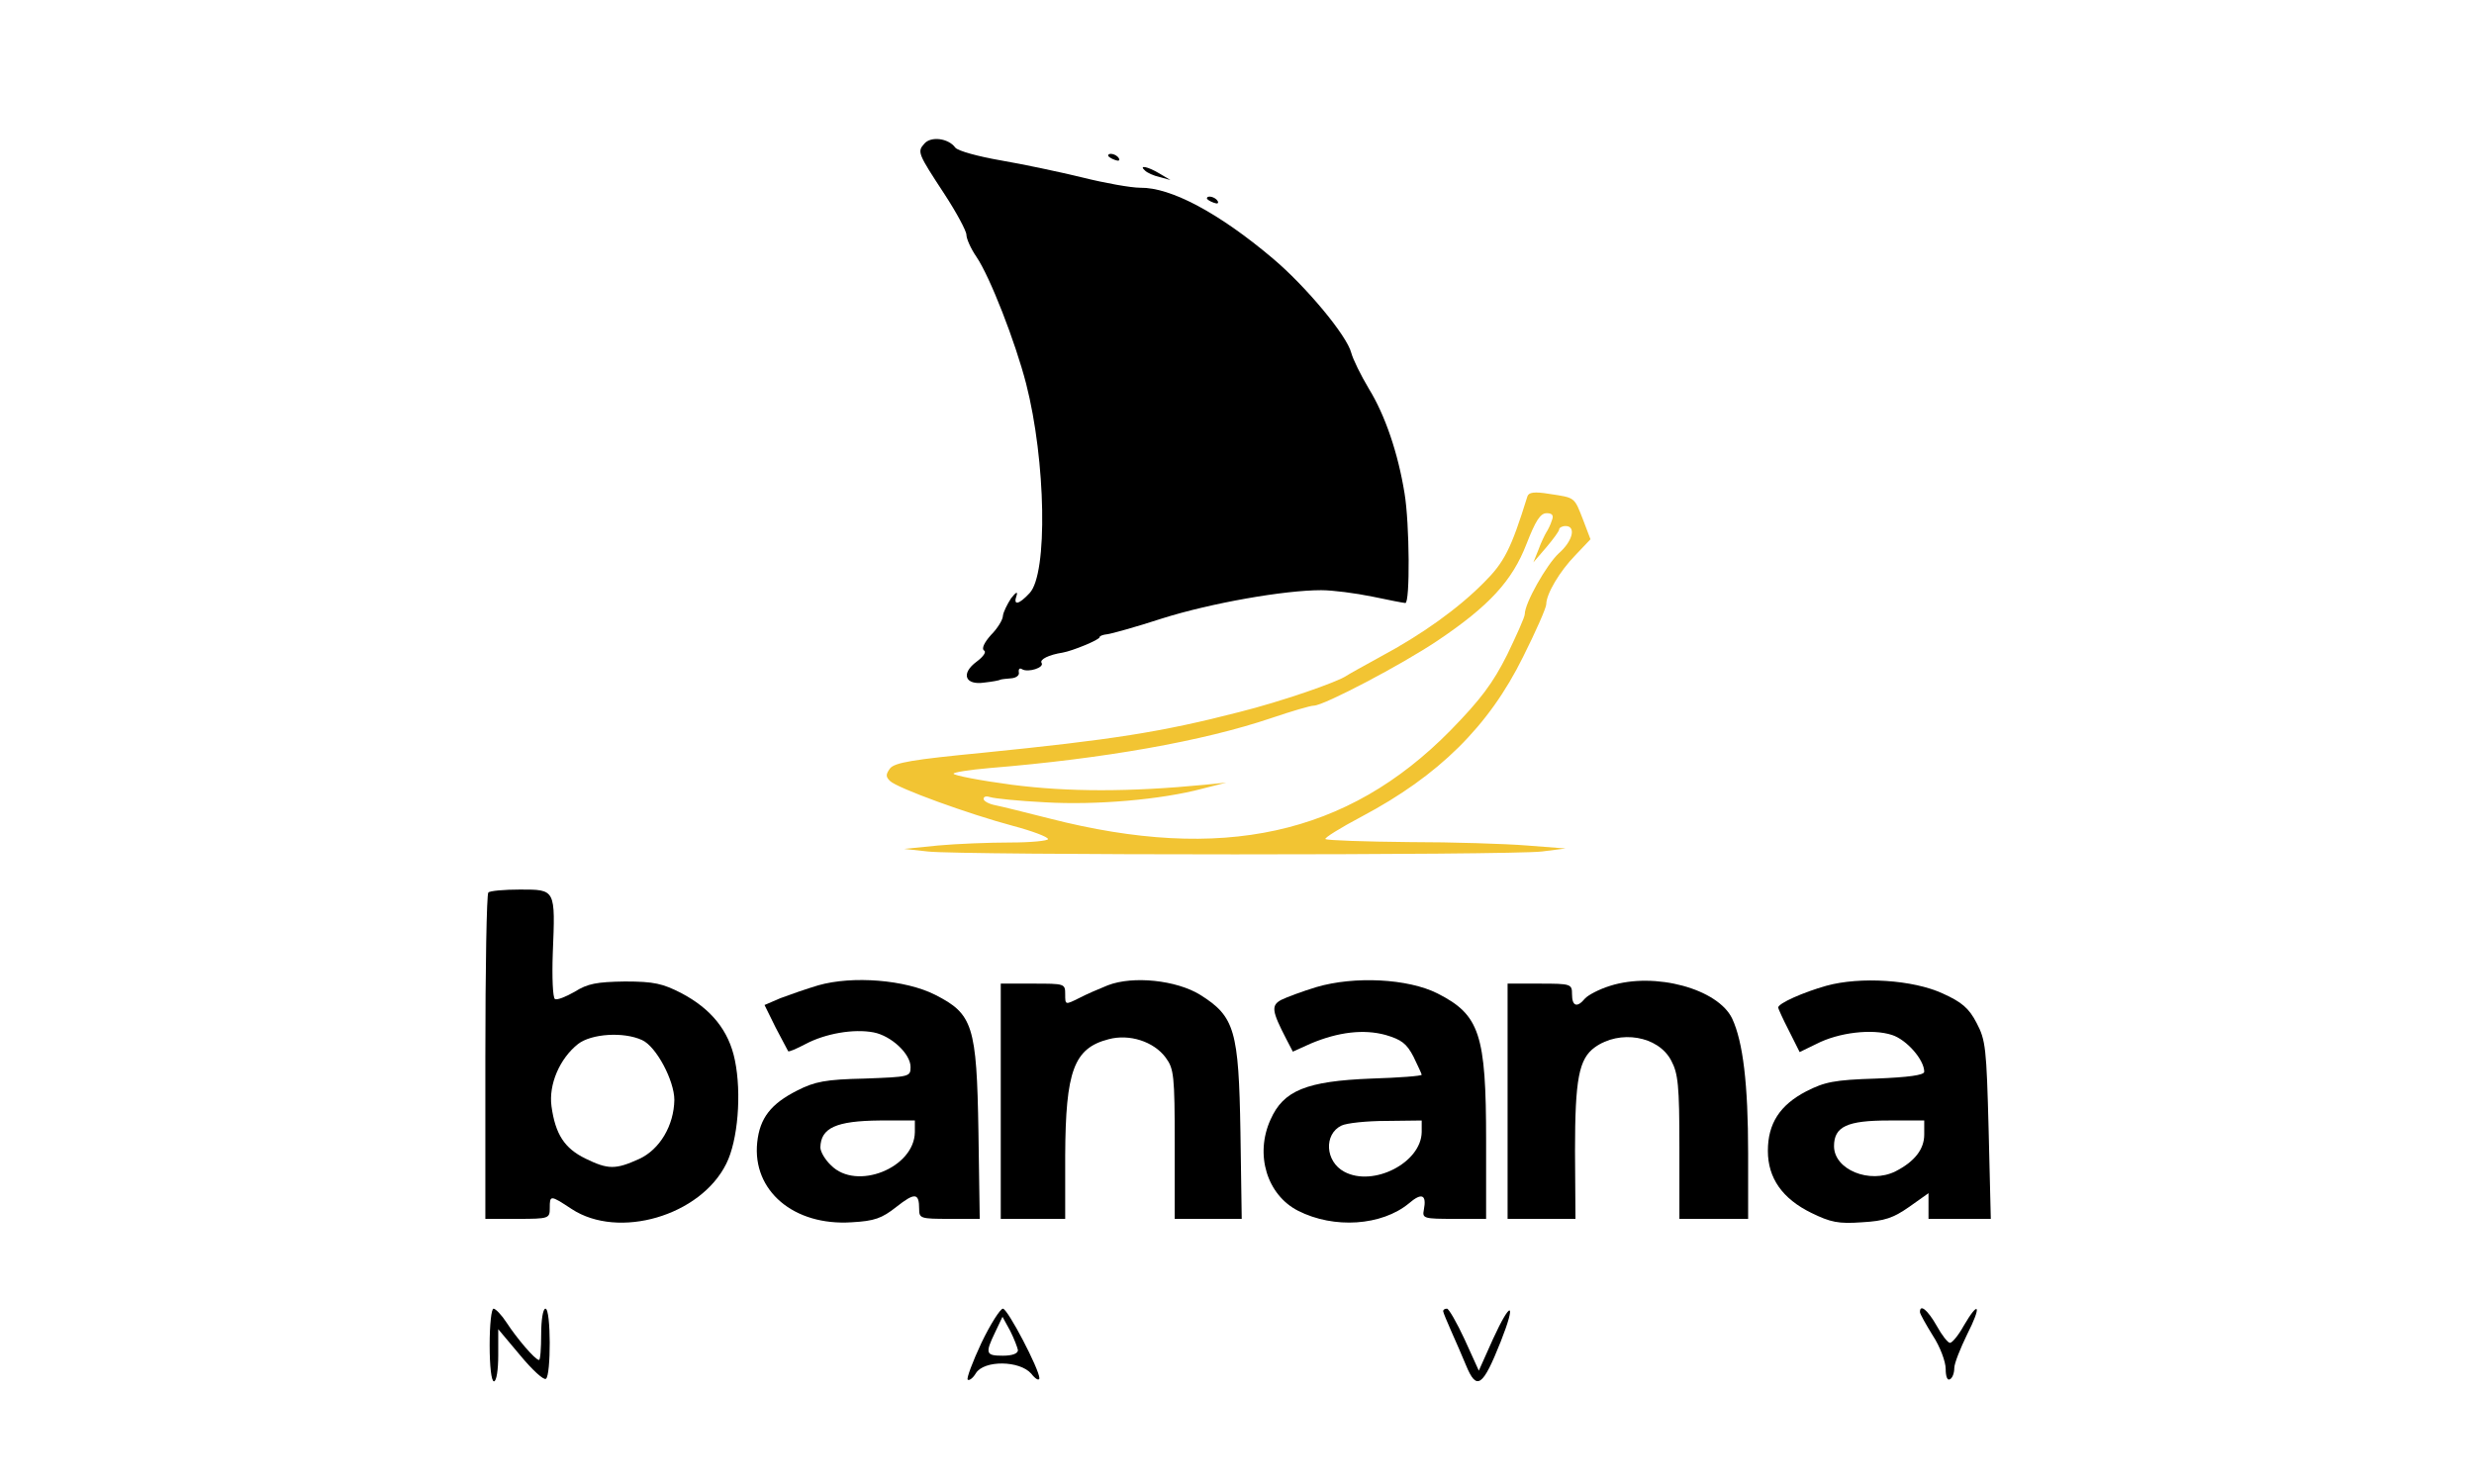
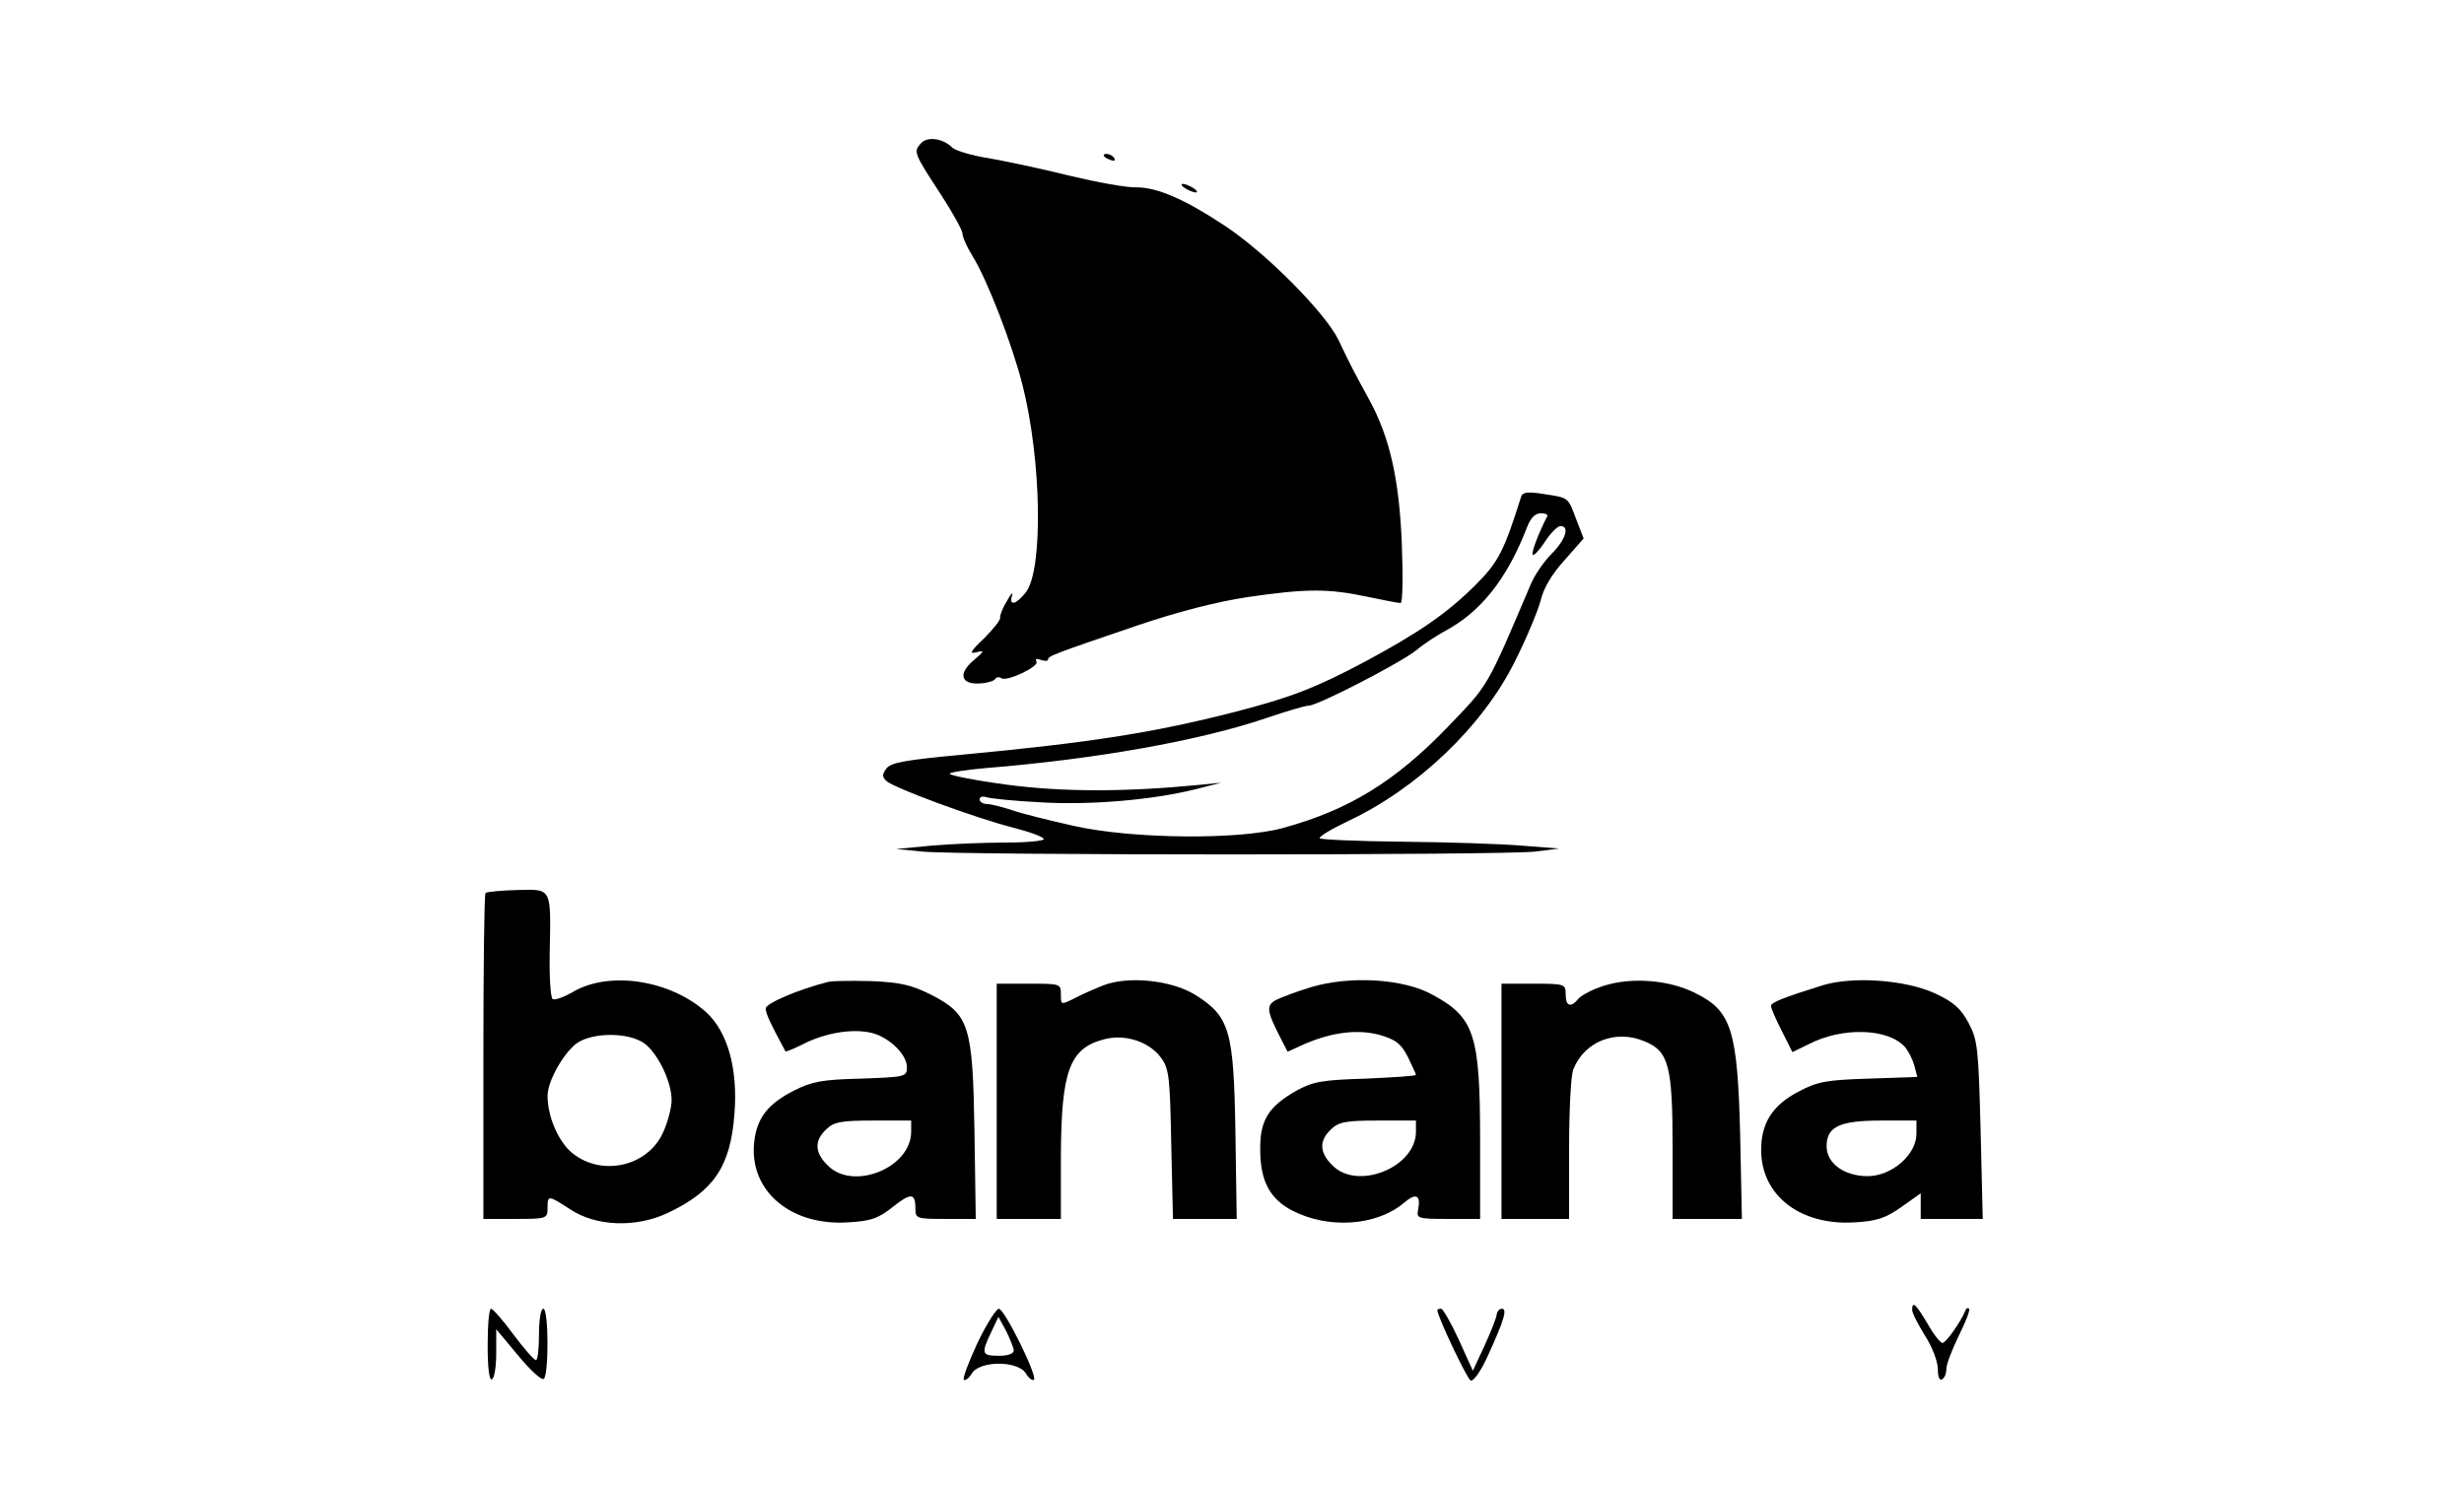
- <svg xmlns="http://www.w3.org/2000/svg" width="110" height="66" viewBox="0 0 110 66" fill="none">
-   <path d="M41.097 6.391C40.773 6.752 40.811 6.828 41.995 8.635C42.529 9.453 42.969 10.271 42.969 10.442C42.969 10.613 43.16 11.051 43.408 11.412C44.019 12.306 45.146 15.216 45.623 17.061C46.502 20.485 46.597 25.525 45.776 26.381C45.299 26.895 45.031 26.952 45.203 26.476C45.26 26.286 45.165 26.343 44.955 26.609C44.783 26.875 44.611 27.218 44.592 27.389C44.592 27.56 44.344 27.96 44.057 28.245C43.752 28.587 43.637 28.854 43.752 28.93C43.866 28.987 43.733 29.196 43.427 29.424C42.701 29.957 42.911 30.489 43.771 30.356C44.115 30.318 44.439 30.261 44.496 30.223C44.554 30.204 44.764 30.185 44.974 30.166C45.184 30.147 45.337 30.033 45.299 29.9C45.279 29.747 45.337 29.691 45.451 29.767C45.719 29.919 46.444 29.691 46.311 29.481C46.215 29.329 46.635 29.12 47.246 29.025C47.686 28.949 48.889 28.454 48.889 28.34C48.889 28.283 49.042 28.226 49.233 28.207C49.404 28.188 50.512 27.884 51.677 27.503C53.854 26.818 57.101 26.248 58.743 26.248C59.259 26.248 60.271 26.381 61.016 26.533C61.741 26.685 62.41 26.818 62.486 26.818C62.696 26.818 62.677 23.3 62.448 21.93C62.161 20.161 61.589 18.469 60.863 17.289C60.5 16.681 60.156 15.977 60.08 15.692C59.889 14.931 58.075 12.743 56.585 11.488C54.198 9.472 52.059 8.331 50.703 8.35C50.283 8.35 49.118 8.141 48.125 7.893C47.113 7.646 45.49 7.304 44.496 7.133C43.504 6.961 42.587 6.714 42.472 6.562C42.167 6.144 41.384 6.048 41.097 6.391Z" fill="currentColor" />
-   <path d="M49.271 6.923C49.271 6.961 49.404 7.056 49.576 7.114C49.729 7.171 49.806 7.152 49.748 7.037C49.634 6.847 49.271 6.771 49.271 6.923Z" fill="currentColor" />
-   <path d="M50.913 7.589C51.009 7.684 51.295 7.817 51.562 7.874L52.04 8.007L51.562 7.722C51.028 7.399 50.608 7.323 50.913 7.589Z" fill="currentColor" />
-   <path d="M53.663 8.825C53.663 8.863 53.797 8.959 53.969 9.016C54.121 9.073 54.198 9.054 54.141 8.939C54.026 8.749 53.663 8.673 53.663 8.825Z" fill="currentColor" />
-   <path d="M67.91 22.082C67.184 24.422 66.879 25.012 65.981 25.905C64.835 27.066 63.212 28.226 61.398 29.196C60.672 29.595 59.984 29.976 59.87 30.052C59.469 30.337 56.929 31.212 55.096 31.669C51.639 32.562 49.404 32.905 43.733 33.475C40.582 33.78 39.779 33.913 39.569 34.179C39.379 34.446 39.379 34.541 39.569 34.731C39.894 35.054 43.102 36.214 45.031 36.728C45.891 36.956 46.597 37.222 46.597 37.318C46.597 37.394 45.833 37.47 44.917 37.47C43.981 37.47 42.529 37.527 41.708 37.603L40.2 37.755L41.25 37.869C42.625 38.04 67.203 38.04 68.559 37.869L69.609 37.736L67.891 37.603C66.955 37.527 64.587 37.451 62.639 37.451C60.691 37.432 59.029 37.375 58.934 37.318C58.858 37.279 59.583 36.823 60.557 36.309C63.957 34.503 66.191 32.315 67.719 29.215C68.292 28.074 68.75 27.028 68.75 26.875C68.75 26.419 69.342 25.411 70.049 24.688L70.717 23.984L70.392 23.128C69.991 22.101 70.049 22.14 68.903 21.968C68.215 21.854 67.967 21.892 67.91 22.082ZM68.998 23.148C68.941 23.338 68.826 23.566 68.75 23.68C68.693 23.775 68.521 24.118 68.406 24.441L68.177 25.012L68.75 24.346C69.056 23.984 69.323 23.623 69.323 23.547C69.323 23.471 69.457 23.395 69.609 23.395C70.087 23.395 69.934 24.061 69.304 24.612C68.769 25.107 67.795 26.818 67.795 27.313C67.795 27.446 67.432 28.245 67.012 29.12C66.382 30.375 65.847 31.098 64.491 32.486C59.908 37.146 54.332 38.364 46.674 36.405C45.623 36.138 44.554 35.872 44.267 35.815C43.962 35.758 43.733 35.625 43.733 35.53C43.733 35.416 43.866 35.397 44.038 35.454C44.21 35.511 45.299 35.625 46.464 35.682C48.717 35.815 51.62 35.568 53.472 35.073L54.523 34.807L53.568 34.902C50.226 35.225 47.495 35.225 44.993 34.902C43.561 34.712 42.396 34.484 42.396 34.407C42.396 34.35 43.102 34.236 43.981 34.16C49.099 33.742 53.491 32.962 56.528 31.935C57.425 31.631 58.266 31.383 58.418 31.383C58.858 31.383 62.333 29.557 63.918 28.492C66.21 26.952 67.241 25.829 67.871 24.194C68.273 23.167 68.483 22.824 68.769 22.824C69.017 22.824 69.094 22.919 68.998 23.148Z" fill="#F2C433" />
-   <path d="M21.713 39.695C21.637 39.752 21.58 43.062 21.58 47.018V54.208H23.012C24.406 54.208 24.444 54.188 24.444 53.732C24.444 53.142 24.463 53.142 25.418 53.77C27.5 55.139 31.148 54.074 32.293 51.754C32.809 50.727 32.981 48.635 32.675 47.151C32.408 45.839 31.625 44.869 30.288 44.165C29.467 43.746 29.085 43.651 27.787 43.651C26.526 43.67 26.125 43.746 25.552 44.108C25.151 44.336 24.769 44.488 24.674 44.431C24.578 44.374 24.54 43.461 24.578 42.396C24.693 39.543 24.712 39.562 23.127 39.562C22.42 39.562 21.771 39.619 21.713 39.695ZM28.55 46.257C29.181 46.542 29.983 48.064 29.983 48.92C29.963 50.061 29.333 51.126 28.417 51.545C27.366 52.02 27.042 52.02 26.029 51.526C25.094 51.069 24.693 50.441 24.521 49.205C24.387 48.235 24.884 47.075 25.705 46.428C26.297 45.972 27.729 45.877 28.55 46.257Z" fill="currentColor" />
-   <path d="M36.38 43.822C35.865 43.975 35.101 44.241 34.7 44.393L33.993 44.697L34.49 45.706C34.776 46.238 35.024 46.714 35.043 46.752C35.082 46.79 35.425 46.638 35.826 46.428C36.686 45.972 37.946 45.743 38.844 45.915C39.627 46.067 40.486 46.866 40.486 47.455C40.486 47.893 40.429 47.893 38.443 47.969C36.705 48.007 36.227 48.102 35.444 48.501C34.279 49.091 33.783 49.719 33.668 50.803C33.439 52.952 35.292 54.531 37.87 54.36C38.882 54.303 39.207 54.188 39.856 53.675C40.677 53.028 40.868 53.047 40.868 53.77C40.868 54.188 40.925 54.208 42.224 54.208H43.561L43.504 50.346C43.427 45.591 43.255 45.097 41.575 44.241C40.257 43.575 37.908 43.385 36.38 43.822ZM40.677 50.346C40.658 51.944 38.08 52.971 36.953 51.83C36.686 51.583 36.476 51.221 36.476 51.031C36.495 50.156 37.182 49.852 39.111 49.833H40.677V50.346Z" fill="currentColor" />
-   <path d="M49.252 43.822C48.87 43.975 48.297 44.222 47.972 44.393C47.361 44.697 47.361 44.697 47.361 44.222C47.361 43.746 47.342 43.746 45.929 43.746H44.496V48.977V54.208H45.929H47.361V51.392C47.38 47.627 47.743 46.618 49.29 46.219C50.207 45.972 51.295 46.314 51.83 47.037C52.193 47.531 52.231 47.817 52.231 50.898V54.208H53.721H55.21L55.153 50.346C55.076 45.82 54.904 45.211 53.358 44.241C52.307 43.594 50.379 43.385 49.252 43.822Z" fill="currentColor" />
-   <path d="M58.533 43.899C57.903 44.089 57.196 44.355 56.967 44.469C56.509 44.716 56.547 44.964 57.196 46.219L57.483 46.771L58.285 46.409C59.507 45.896 60.634 45.763 61.608 46.029C62.314 46.238 62.543 46.409 62.849 46.999C63.04 47.398 63.212 47.76 63.212 47.798C63.212 47.855 62.2 47.931 60.977 47.969C58.075 48.083 57.062 48.501 56.49 49.795C55.783 51.355 56.337 53.142 57.712 53.846C59.316 54.664 61.436 54.512 62.639 53.523C63.212 53.028 63.441 53.123 63.307 53.808C63.231 54.188 63.307 54.208 64.663 54.208H66.076V50.727C66.076 45.991 65.79 45.135 63.918 44.184C62.601 43.518 60.214 43.404 58.533 43.899ZM63.212 50.346C63.193 51.716 61.054 52.8 59.774 52.115C58.915 51.659 58.858 50.441 59.641 50.061C59.87 49.947 60.767 49.852 61.646 49.852L63.212 49.833V50.346Z" fill="currentColor" />
-   <path d="M71.596 43.842C71.099 43.994 70.602 44.26 70.469 44.412C70.125 44.831 69.896 44.755 69.896 44.222C69.896 43.765 69.858 43.746 68.463 43.746H67.031V48.977V54.208H68.54H70.049L70.029 51.202C70.029 47.988 70.201 47.094 70.908 46.58C72.016 45.782 73.734 46.067 74.307 47.17C74.613 47.741 74.67 48.273 74.67 51.012V54.208H76.198H77.726V51.297C77.726 48.197 77.496 46.333 77.019 45.306C76.389 43.975 73.582 43.214 71.596 43.842Z" fill="currentColor" />
-   <path d="M81.201 43.842C80.189 44.127 79.062 44.621 79.062 44.812C79.062 44.85 79.273 45.325 79.54 45.839L80.017 46.79L80.762 46.428C81.755 45.915 83.245 45.743 84.123 46.029C84.773 46.238 85.556 47.132 85.556 47.665C85.556 47.817 84.849 47.912 83.417 47.969C81.545 48.026 81.125 48.121 80.304 48.539C79.139 49.148 78.604 49.966 78.604 51.183C78.604 52.401 79.254 53.313 80.533 53.941C81.392 54.36 81.736 54.436 82.787 54.36C83.799 54.303 84.181 54.169 84.887 53.675L85.746 53.066V53.637V54.208H87.141H88.516L88.42 50.27C88.325 46.599 88.287 46.257 87.885 45.496C87.542 44.831 87.217 44.564 86.377 44.184C85.059 43.575 82.71 43.423 81.201 43.842ZM85.556 50.461C85.556 51.107 85.135 51.659 84.276 52.096C83.13 52.667 81.545 52.02 81.545 50.974C81.545 50.099 82.137 49.833 83.971 49.833H85.556V50.461Z" fill="currentColor" />
-   <path d="M21.771 59.818C21.771 60.77 21.847 61.435 21.962 61.435C22.076 61.435 22.153 60.922 22.153 60.275V59.115L23.127 60.275C23.662 60.922 24.177 61.397 24.273 61.321C24.502 61.188 24.502 58.202 24.253 58.202C24.139 58.202 24.062 58.715 24.062 59.343C24.062 59.971 24.024 60.484 23.967 60.484C23.795 60.484 22.974 59.514 22.516 58.81C22.306 58.487 22.038 58.202 21.943 58.202C21.847 58.202 21.771 58.925 21.771 59.818Z" fill="currentColor" />
-   <path d="M43.637 59.723C43.236 60.579 42.969 61.302 43.026 61.359C43.083 61.416 43.255 61.302 43.389 61.074C43.752 60.484 45.337 60.503 45.852 61.093C46.043 61.34 46.196 61.416 46.215 61.302C46.215 60.903 44.802 58.202 44.592 58.202C44.477 58.202 44.038 58.886 43.637 59.723ZM45.26 60.047C45.26 60.199 45.012 60.294 44.592 60.294C43.828 60.294 43.79 60.199 44.248 59.248L44.573 58.563L44.917 59.191C45.089 59.533 45.241 59.933 45.26 60.047Z" fill="currentColor" />
-   <path d="M64.167 58.316C64.167 58.373 64.338 58.772 64.529 59.21C64.721 59.647 65.026 60.332 65.179 60.712C65.656 61.873 65.924 61.682 66.726 59.666C67.432 57.878 67.184 57.802 66.382 59.552L65.752 60.96L65.121 59.571C64.778 58.829 64.415 58.202 64.338 58.202C64.243 58.202 64.167 58.24 64.167 58.316Z" fill="currentColor" />
-   <path d="M85.365 58.354C85.365 58.43 85.632 58.906 85.938 59.4C86.262 59.895 86.51 60.56 86.51 60.884C86.51 61.226 86.587 61.416 86.701 61.34C86.816 61.283 86.892 61.055 86.892 60.846C86.892 60.636 87.16 59.971 87.465 59.343C88.115 58.069 88 57.783 87.312 58.962C87.083 59.381 86.797 59.723 86.701 59.723C86.606 59.723 86.339 59.381 86.109 58.962C85.708 58.259 85.365 57.974 85.365 58.354Z" fill="currentColor" />
+ <svg xmlns="http://www.w3.org/2000/svg" version="1.0" width="576pt" height="347pt" viewBox="0 0 576 347" preserveAspectRatio="xMidYMid meet">
+   <g transform="translate(0,347) scale(0.1,-0.1)" fill="currentColor" stroke="none">
+     <path d="M2152 3134 c-17 -19 -15 -23 47 -118 28 -43 51 -85 51 -92 0 -8 10 -31 23 -52 35 -56 93 -207 117 -301 45 -177 49 -434 8 -486 -23 -29 -40 -33 -32 -7 3 9 -3 4 -12 -13 -10 -16 -17 -34 -16 -39 2 -4 -15 -26 -37 -48 -33 -31 -36 -38 -18 -33 19 5 19 3 -7 -19 -37 -31 -30 -57 15 -54 17 1 33 6 35 10 3 5 10 6 15 2 14 -8 89 28 82 39 -4 6 0 8 10 4 10 -3 17 -3 17 1 0 8 13 13 210 80 95 32 184 55 257 66 137 20 188 20 278 1 38 -8 74 -15 79 -15 5 0 6 61 3 138 -6 151 -28 249 -76 337 -36 66 -44 81 -72 140 -31 64 -171 205 -267 268 -94 62 -157 89 -206 89 -22 -1 -92 12 -155 27 -64 16 -149 34 -189 41 -40 6 -79 18 -86 25 -22 22 -59 27 -74 9z" />
+     <path d="M2580 3106 c0 -2 7 -7 16 -10 8 -3 12 -2 9 4 -6 10 -25 14 -25 6z" />
+     <path d="M2770 3030 c8 -5 20 -10 25 -10 6 0 3 5 -5 10 -8 5 -19 10 -25 10 -5 0 -3 -5 5 -10z" />
+     <path d="M3556 2309 c-40 -127 -53 -153 -106 -206 -67 -67 -134 -113 -261 -181 -115 -61 -172 -83 -304 -117 -188 -48 -332 -71 -640 -100 -128 -12 -163 -18 -173 -32 -10 -14 -10 -19 0 -29 17 -16 206 -86 296 -109 39 -10 72 -22 72 -27 0 -4 -39 -8 -87 -8 -49 0 -126 -3 -173 -7 l-85 -8 60 -6 c80 -9 1365 -9 1435 0 l55 7 -90 7 c-49 4 -175 8 -278 9 -104 1 -190 5 -192 8 -2 4 28 22 66 40 162 76 314 221 389 371 27 53 54 118 61 143 7 31 27 64 57 97 l44 50 -17 44 c-20 53 -17 51 -77 60 -36 6 -49 4 -52 -6z m61 -46 c-21 -41 -38 -86 -34 -90 3 -3 16 11 29 31 13 20 29 36 36 36 22 0 12 -32 -21 -65 -18 -18 -40 -50 -49 -72 -104 -245 -98 -233 -193 -332 -123 -128 -232 -195 -386 -237 -101 -28 -352 -26 -489 5 -58 13 -123 29 -145 37 -22 7 -48 14 -57 14 -10 0 -18 5 -18 11 0 6 7 8 16 5 9 -3 66 -9 128 -12 116 -7 266 6 366 32 l55 14 -50 -5 c-175 -17 -318 -17 -449 0 -75 10 -136 22 -136 26 0 3 37 9 83 13 259 21 501 64 657 117 47 16 91 29 99 29 21 0 211 98 251 129 19 16 49 35 65 44 86 45 148 123 195 245 8 21 19 32 32 32 10 0 17 -3 15 -7z" />
+     <path d="M1135 1382 c-3 -3 -5 -176 -5 -384 l0 -378 75 0 c73 0 75 1 75 25 0 31 1 31 52 -2 61 -41 155 -44 229 -9 108 51 147 109 156 233 8 105 -16 191 -67 237 -84 75 -227 97 -312 46 -21 -12 -41 -19 -46 -16 -5 3 -8 51 -7 108 3 154 6 149 -76 147 -37 -1 -71 -4 -74 -7z m364 -347 c33 -17 71 -90 71 -137 0 -18 -9 -52 -20 -76 -37 -82 -150 -105 -218 -43 -29 28 -52 82 -52 129 0 33 35 96 66 121 32 25 110 29 153 6z" />
+     <path d="M1935 1174 c-70 -18 -145 -50 -145 -62 0 -12 11 -35 46 -100 1 -2 20 6 42 17 49 25 110 36 155 27 42 -8 87 -50 87 -81 0 -23 -3 -23 -107 -27 -91 -2 -116 -7 -157 -28 -61 -31 -87 -64 -93 -121 -12 -113 85 -196 220 -187 53 3 70 9 104 36 43 34 53 33 53 -5 0 -22 3 -23 71 -23 l70 0 -3 203 c-4 250 -12 275 -101 321 -46 23 -72 29 -139 32 -46 1 -92 1 -103 -2z m195 -351 c-1 -84 -136 -138 -195 -78 -31 30 -32 58 -3 85 18 17 35 20 110 20 l88 0 0 -27z" />
+     <path d="M2579 1166 c-20 -8 -50 -21 -67 -30 -32 -16 -32 -16 -32 9 0 25 -1 25 -75 25 l-75 0 0 -275 0 -275 75 0 75 0 0 148 c1 198 20 251 101 272 48 13 105 -5 133 -43 19 -26 21 -45 24 -203 l4 -174 75 0 74 0 -3 203 c-4 238 -13 270 -94 321 -55 34 -156 45 -215 22z" />
+     <path d="M3065 1162 c-33 -10 -70 -24 -82 -30 -24 -13 -22 -26 12 -92 l15 -29 42 19 c64 27 123 34 174 20 37 -11 49 -20 65 -51 10 -21 19 -40 19 -42 0 -3 -53 -6 -118 -9 -101 -3 -123 -7 -161 -28 -66 -37 -86 -70 -85 -138 0 -74 23 -116 76 -143 84 -43 195 -35 258 17 30 26 42 21 35 -15 -4 -20 0 -21 71 -21 l74 0 0 183 c0 248 -13 288 -111 341 -68 38 -193 45 -284 18z m245 -339 c-1 -83 -137 -137 -195 -78 -31 30 -32 58 -3 85 18 17 35 20 110 20 l88 0 0 -27z" />
+     <path d="M3749 1165 c-26 -8 -52 -22 -59 -30 -18 -22 -30 -18 -30 10 0 24 -2 25 -75 25 l-75 0 0 -275 0 -275 79 0 79 0 0 163 c0 89 4 173 10 187 26 65 99 94 167 65 56 -23 65 -57 65 -250 l0 -165 81 0 81 0 -4 193 c-6 247 -20 293 -103 334 -61 32 -151 39 -216 18z" />
+     <path d="M4260 1166 c-93 -29 -120 -40 -120 -48 0 -5 11 -31 25 -58 l25 -50 39 19 c78 40 185 37 224 -7 8 -9 18 -29 22 -43 l7 -27 -114 -4 c-98 -3 -120 -7 -163 -30 -62 -32 -89 -75 -88 -140 2 -105 93 -174 219 -166 52 3 72 10 109 36 l45 32 0 -30 0 -30 73 0 72 0 -5 207 c-5 193 -7 211 -28 251 -19 35 -35 49 -80 70 -69 31 -191 40 -262 18z m220 -347 c0 -49 -58 -99 -114 -99 -55 0 -96 30 -96 70 0 46 31 60 127 60 l83 0 0 -31z" />
+     <path d="M4470 407 c0 -7 14 -34 30 -60 17 -26 30 -61 30 -78 0 -18 4 -28 10 -24 6 3 10 14 10 25 0 10 13 44 29 77 16 32 27 60 24 63 -3 3 -7 1 -9 -5 -10 -25 -45 -75 -53 -75 -5 0 -21 20 -35 45 -28 47 -36 54 -36 32z" />
+     <path d="M1140 324 c0 -54 4 -83 10 -79 6 3 10 31 10 61 l0 56 51 -61 c28 -34 55 -59 60 -55 12 7 12 164 -1 164 -6 0 -10 -27 -10 -60 0 -33 -3 -60 -7 -60 -5 0 -28 27 -53 60 -24 33 -48 60 -52 60 -5 0 -8 -39 -8 -86z" />
+     <path d="M2285 330 c-21 -45 -35 -83 -32 -86 3 -3 12 3 19 15 19 30 107 30 126 0 7 -12 16 -18 19 -15 9 8 -69 166 -82 166 -6 0 -29 -36 -50 -80z m85 -17 c0 -8 -13 -13 -35 -13 -40 0 -42 5 -18 55 l17 36 18 -33 c9 -18 17 -39 18 -45z" />
+     <path d="M3360 407 c0 -15 70 -162 78 -165 7 -2 25 24 41 60 37 81 45 108 32 108 -6 0 -11 -6 -12 -12 0 -7 -13 -40 -28 -73 l-28 -60 -33 73 c-18 39 -37 72 -41 72 -5 0 -9 -1 -9 -3z" />
+   </g>
</svg>
